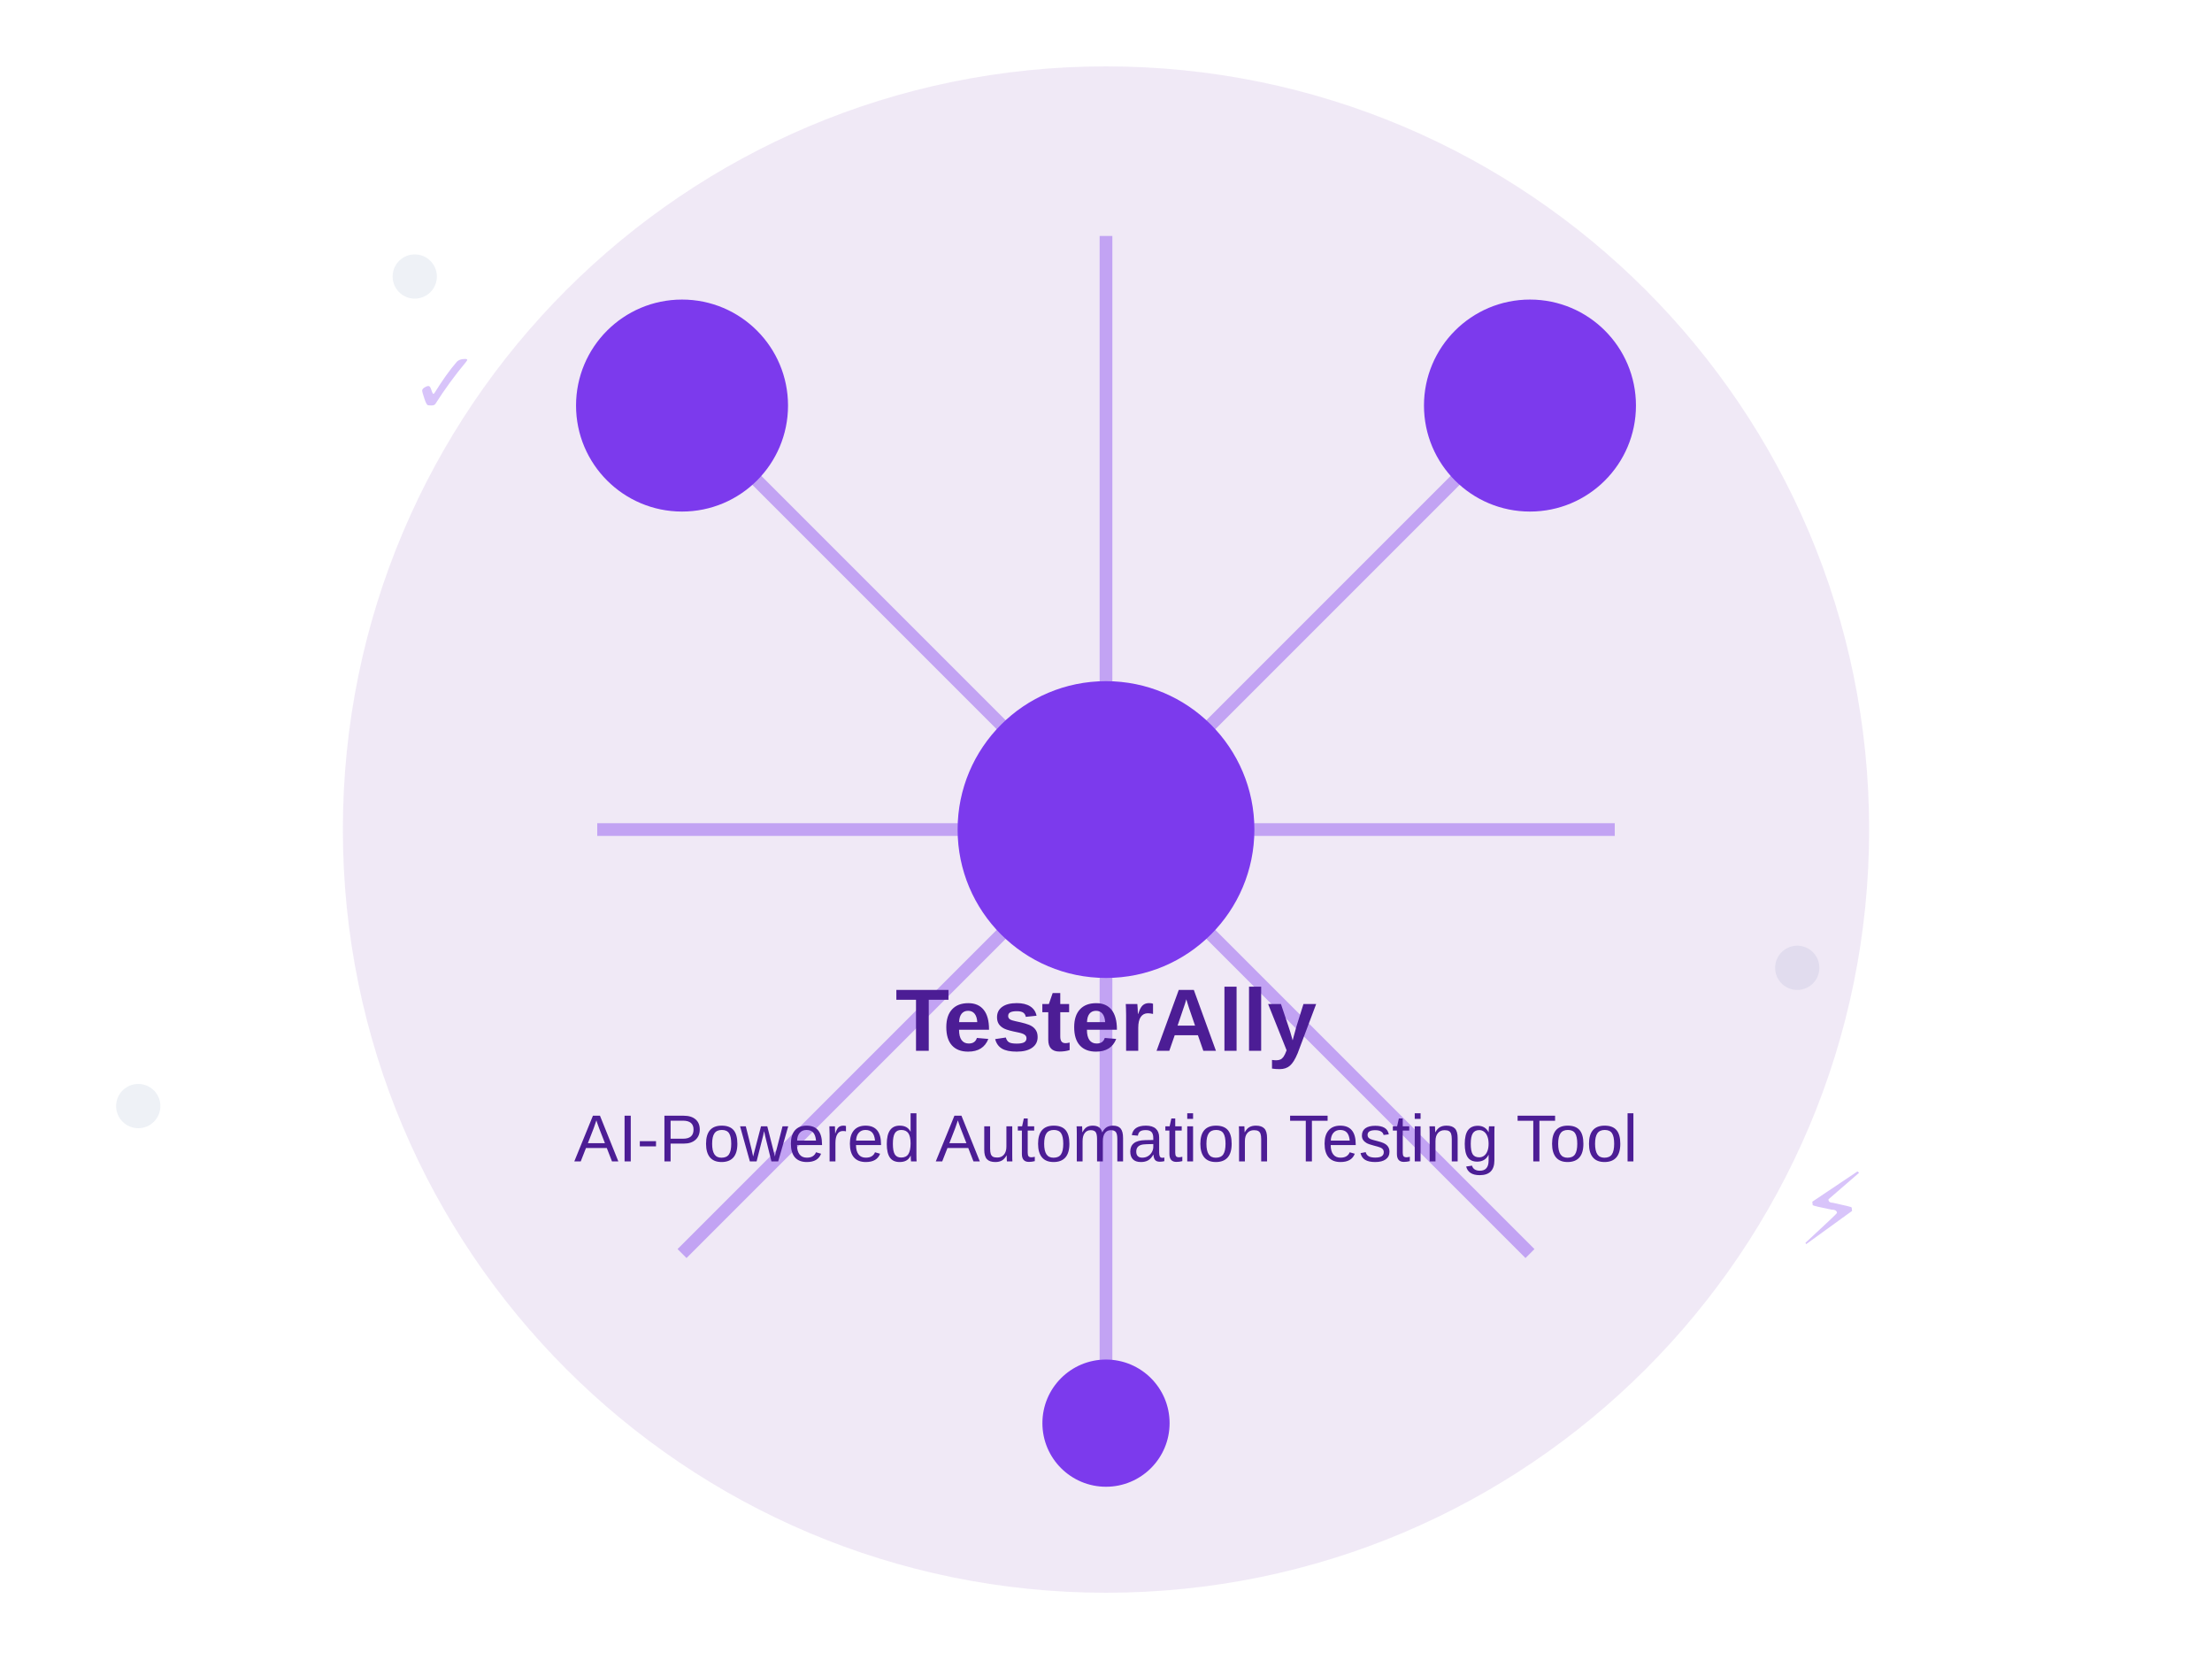
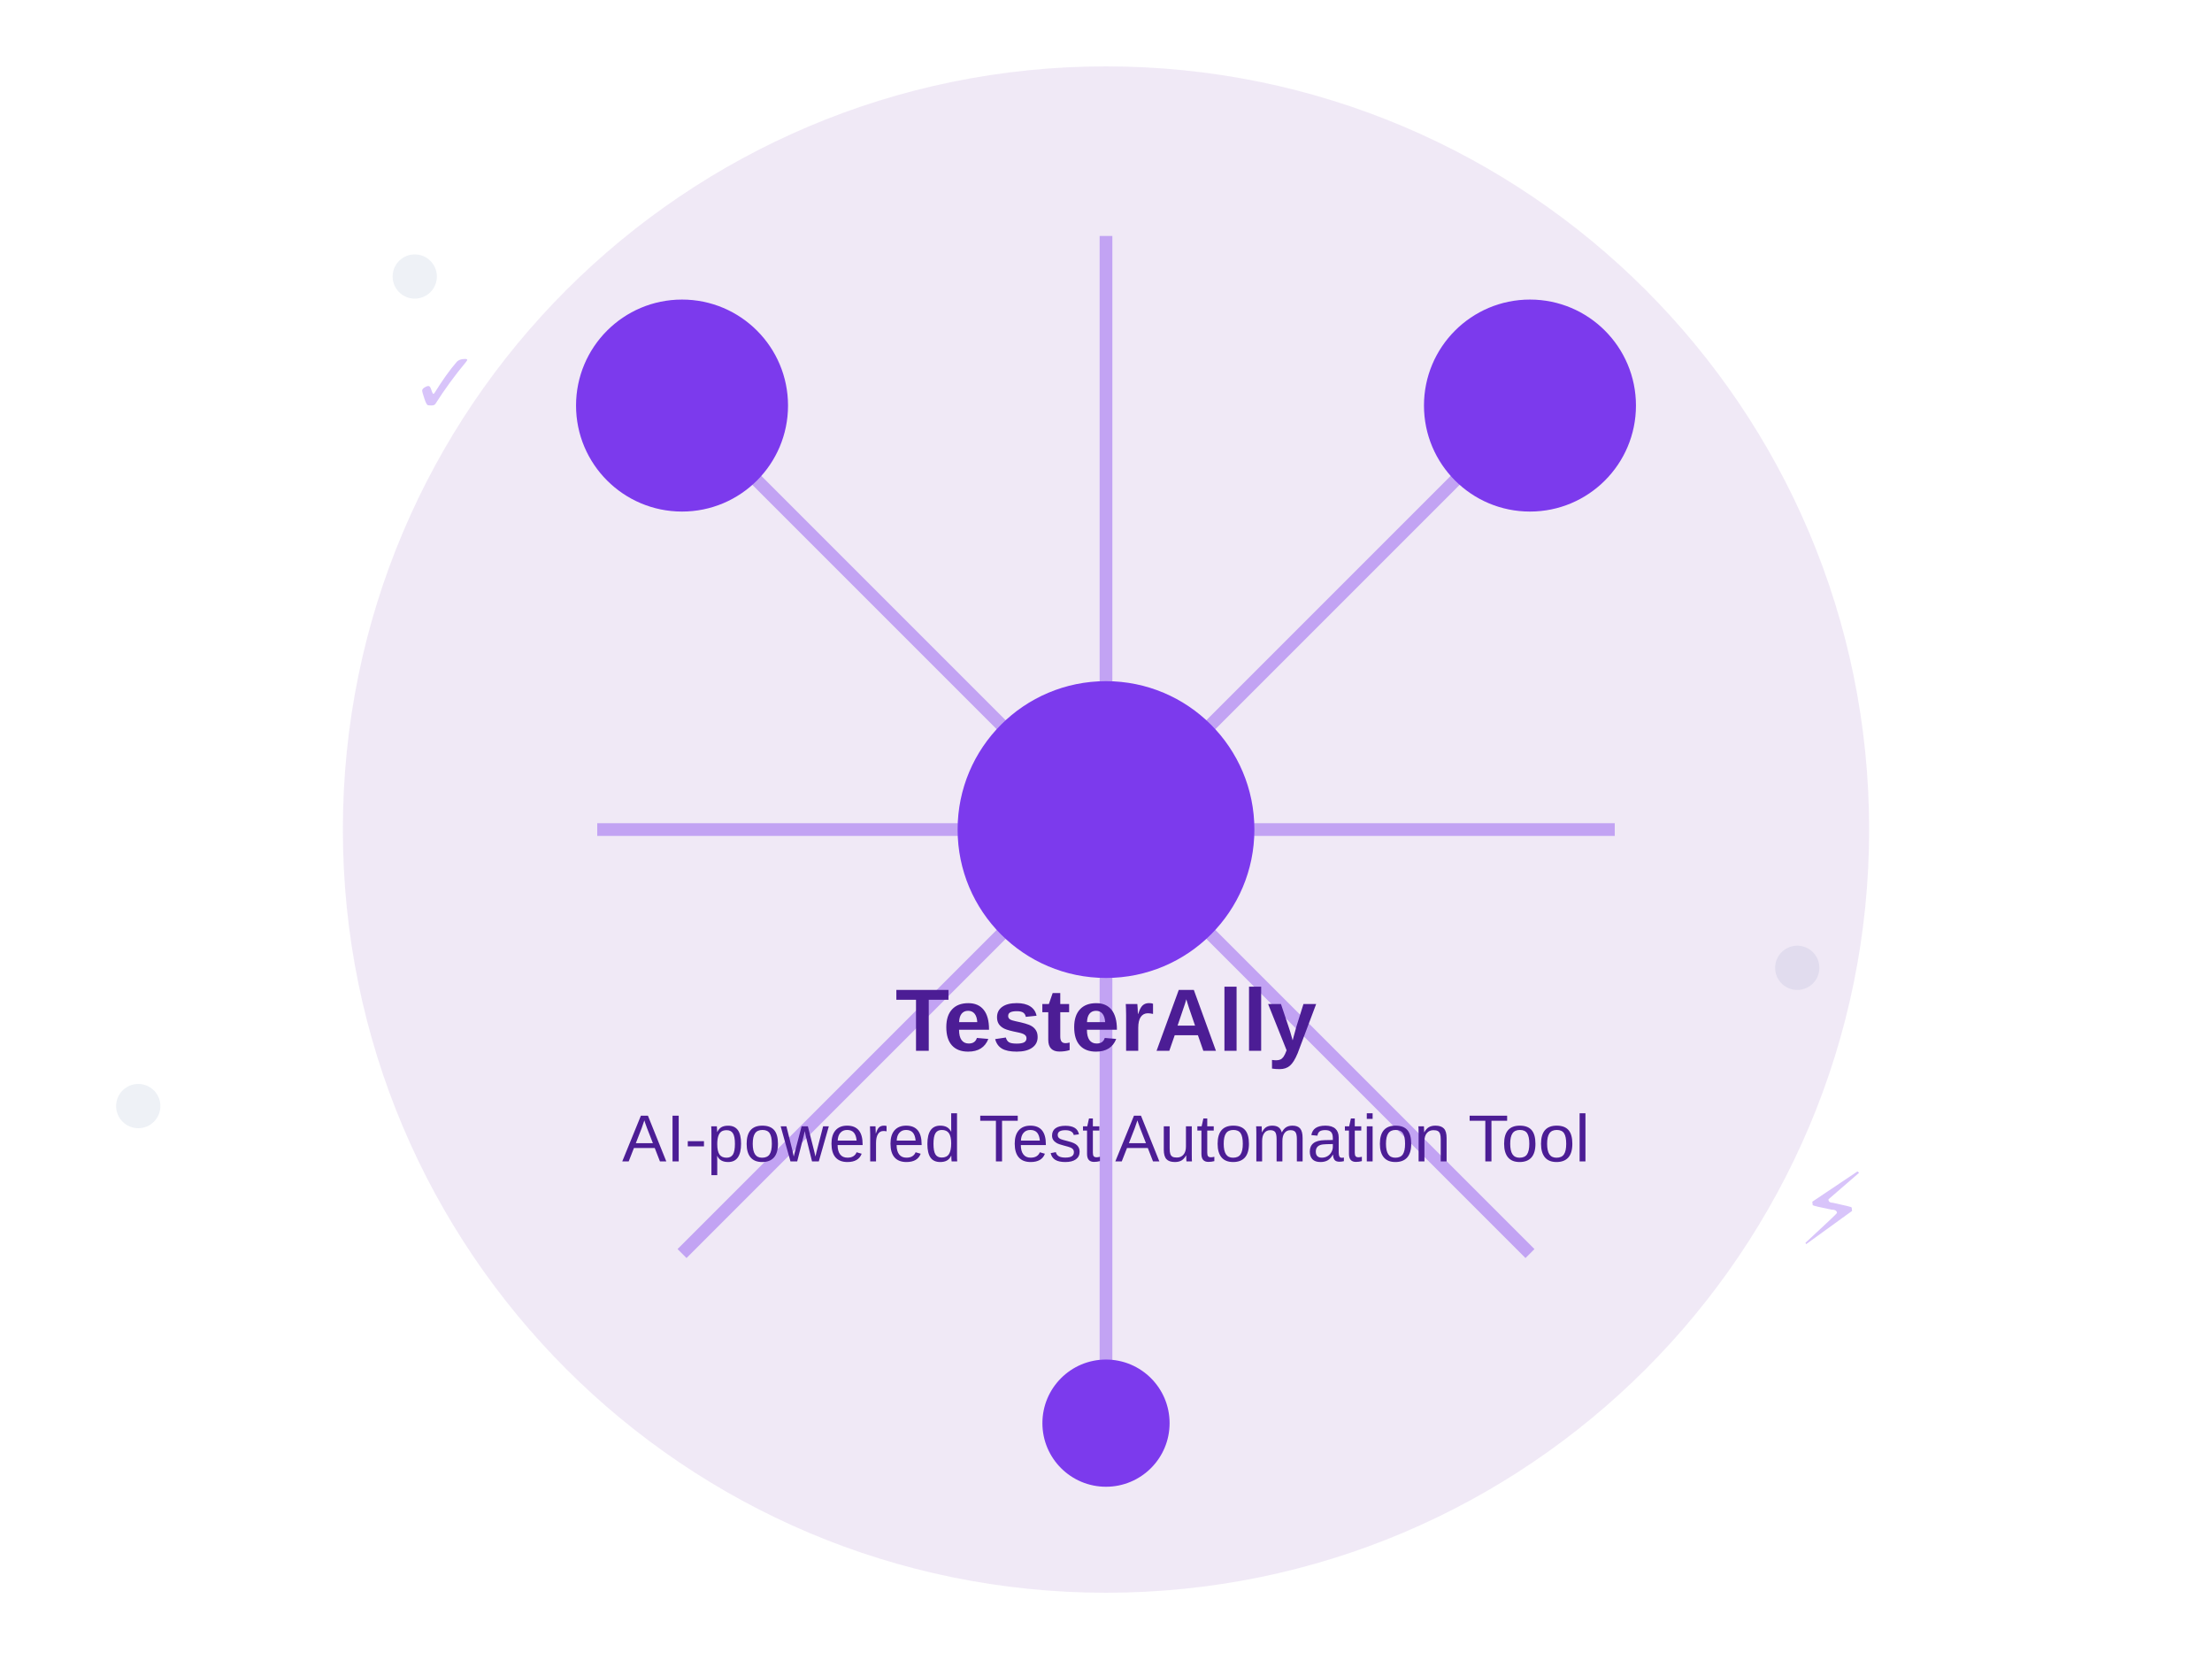
<svg xmlns="http://www.w3.org/2000/svg" viewBox="0 0 1200 900">
  <circle cx="225" cy="150" r="12" fill="#e2e8f0" opacity="0.6" />
  <circle cx="975" cy="525" r="12" fill="#e2e8f0" opacity="0.6" />
  <circle cx="75" cy="600" r="12" fill="#e2e8f0" opacity="0.6" />
  <g transform="translate(600,450) scale(2.3)">
    <path d="M0,-180 A180,180 0 1,1 0,180 A180,180 0 1,1 0,-180 Z" fill="#6b21a8" opacity="0.1" />
    <g stroke="#7c3aed" stroke-width="3" opacity="0.4">
      <line x1="-100" y1="-100" x2="100" y2="100" />
      <line x1="100" y1="-100" x2="-100" y2="100" />
      <line x1="0" y1="-140" x2="0" y2="140" />
      <line x1="-120" y1="0" x2="120" y2="0" />
    </g>
    <g>
      <circle cx="-100" cy="-100" r="25" fill="#7c3aed" />
      <circle cx="100" cy="-100" r="25" fill="#7c3aed" />
      <circle cx="0" cy="140" r="15" fill="#7c3aed" />
      <circle cx="0" cy="0" r="35" fill="#7c3aed" />
    </g>
  </g>
  <g transform="translate(600,450) scale(1.5)">
    <text x="0" y="80" text-anchor="middle" fill="#4c1d95" font-family="Arial" font-weight="bold" font-size="32">TesterAlly</text>
-     <text x="0" y="120" text-anchor="middle" fill="#4c1d95" font-family="Arial" font-size="24">AI-Powered Automation Testing Tool</text>
+     <text x="0" y="120" text-anchor="middle" fill="#4c1d95" font-family="Arial" font-size="24">AI-powered Test Automation Tool</text>
  </g>
  <g transform="translate(225,225) scale(1.5)" fill="#7c3aed" opacity="0.3">
    <text x="0" y="0" font-family="monospace" font-size="36">✓</text>
  </g>
  <g transform="translate(975,675) scale(1.5)" fill="#7c3aed" opacity="0.3">
    <text x="0" y="0" font-family="monospace" font-size="36">⚡</text>
  </g>
</svg>
